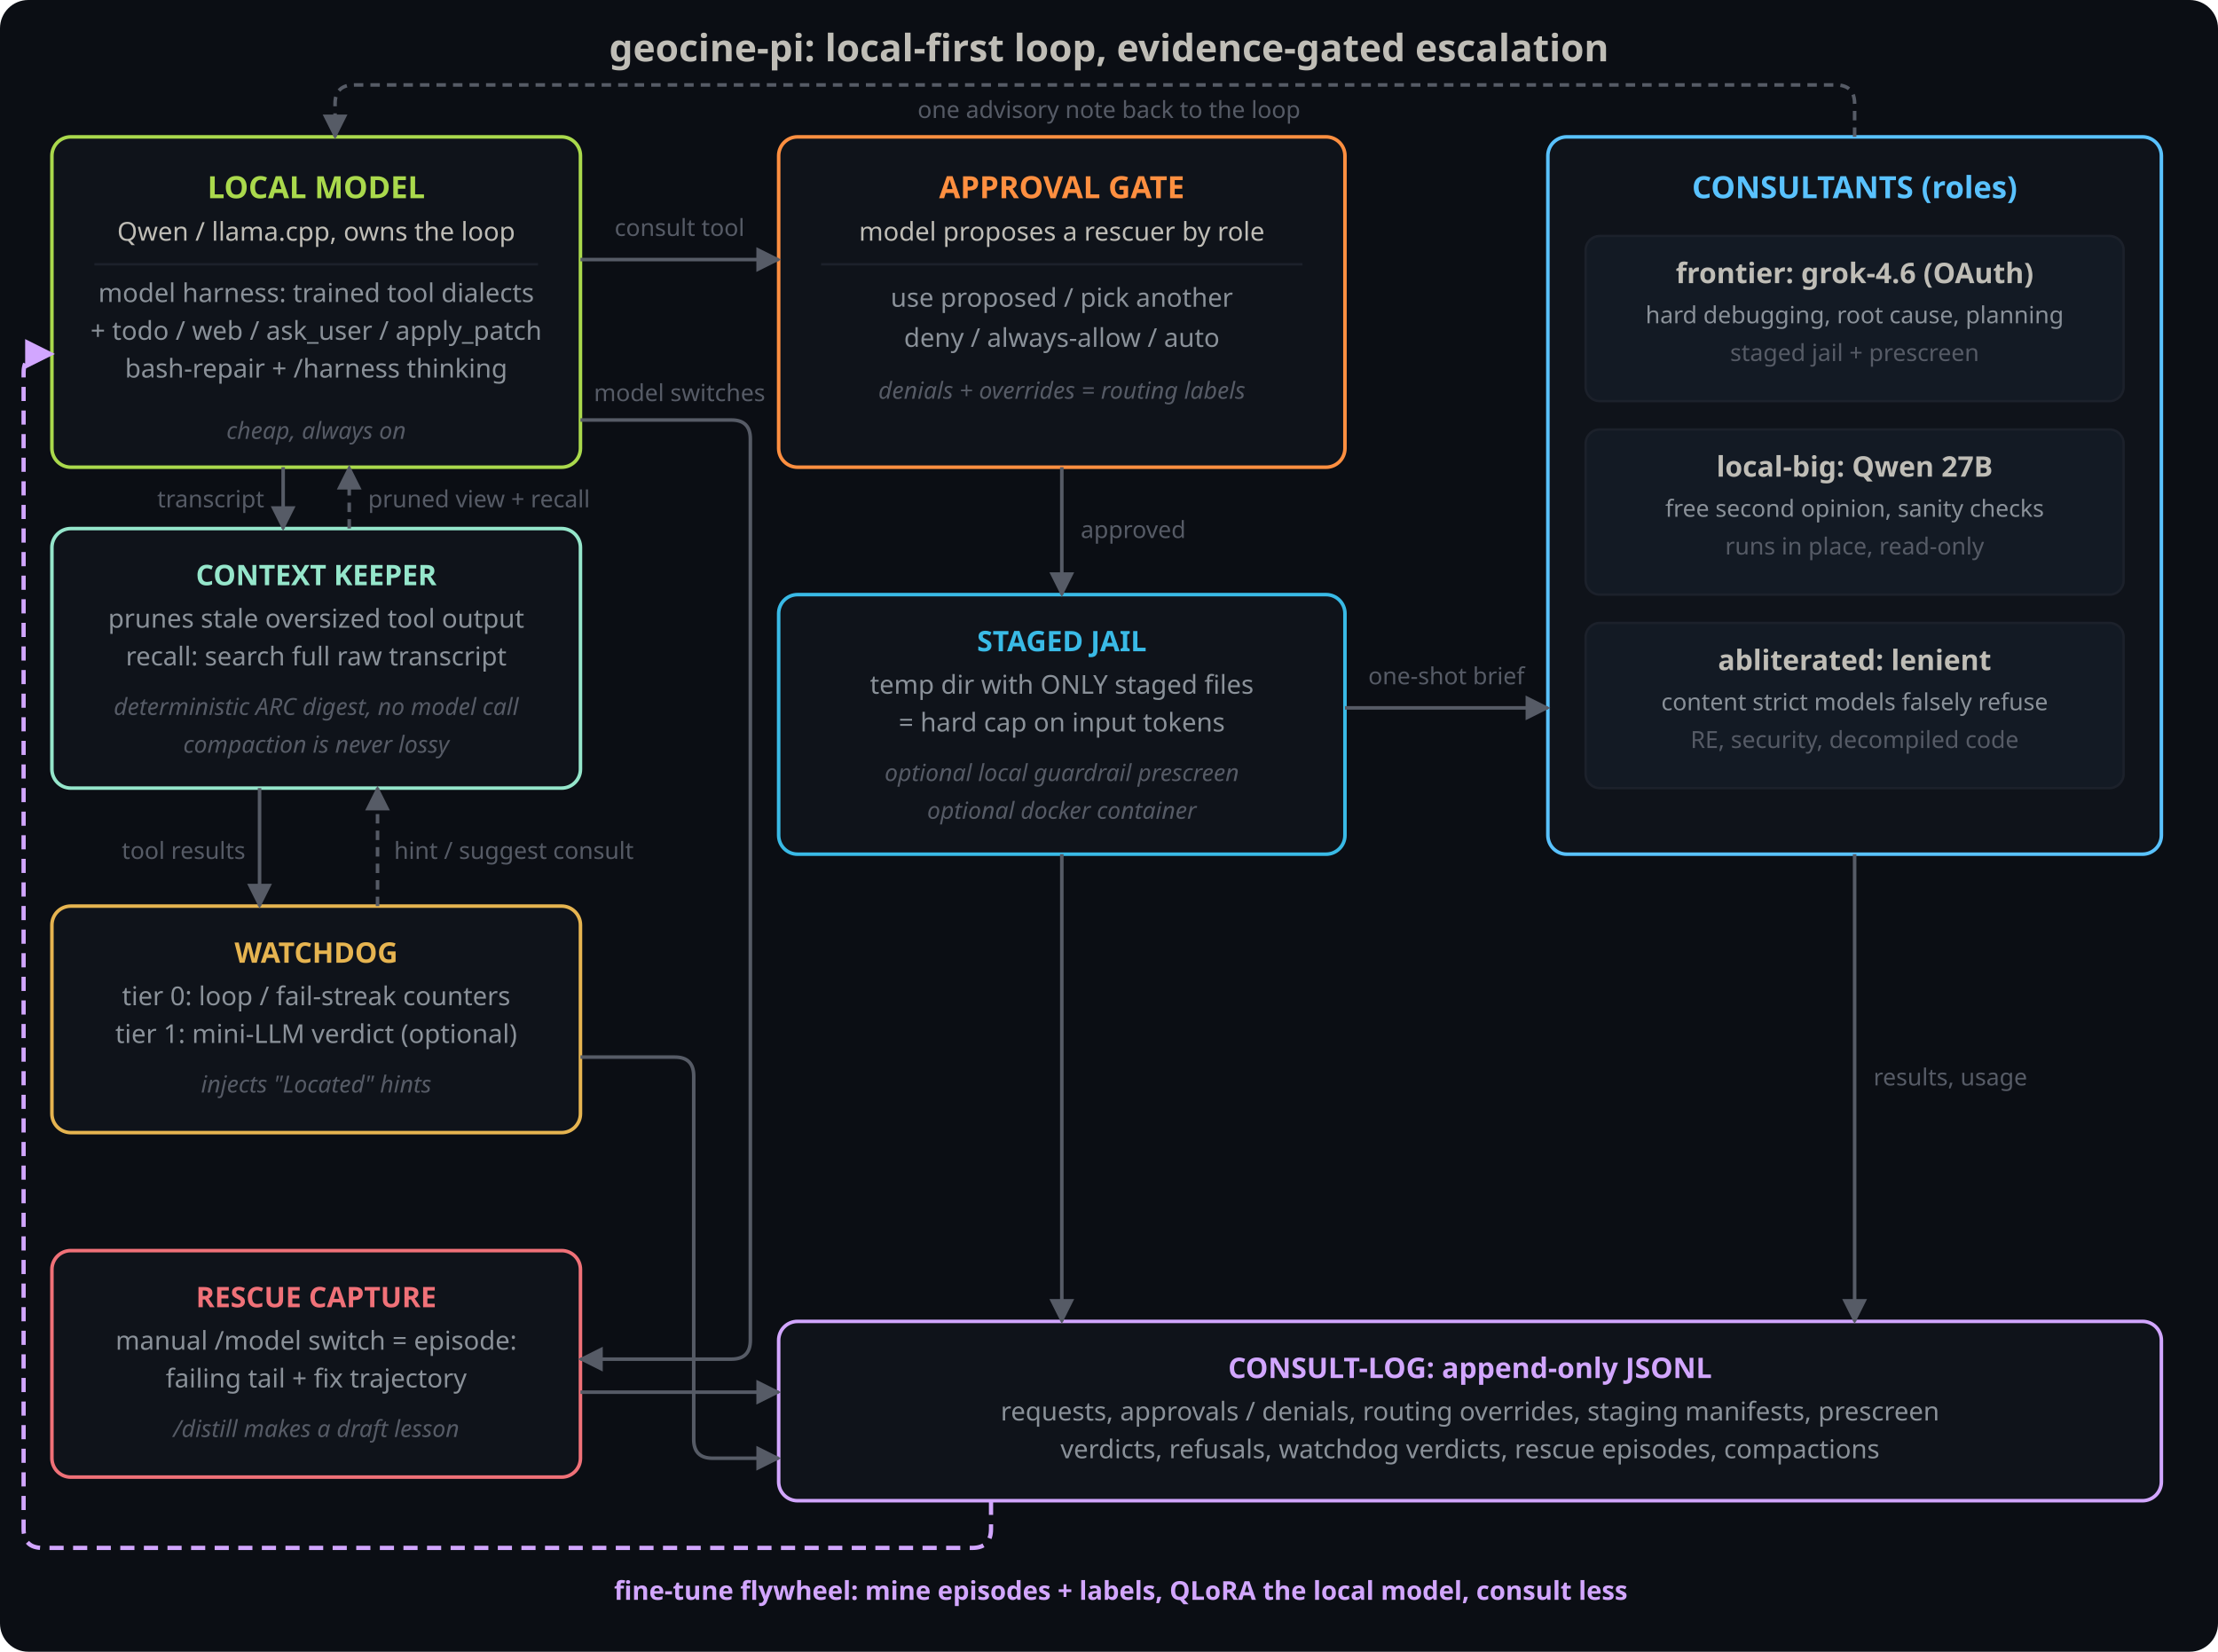
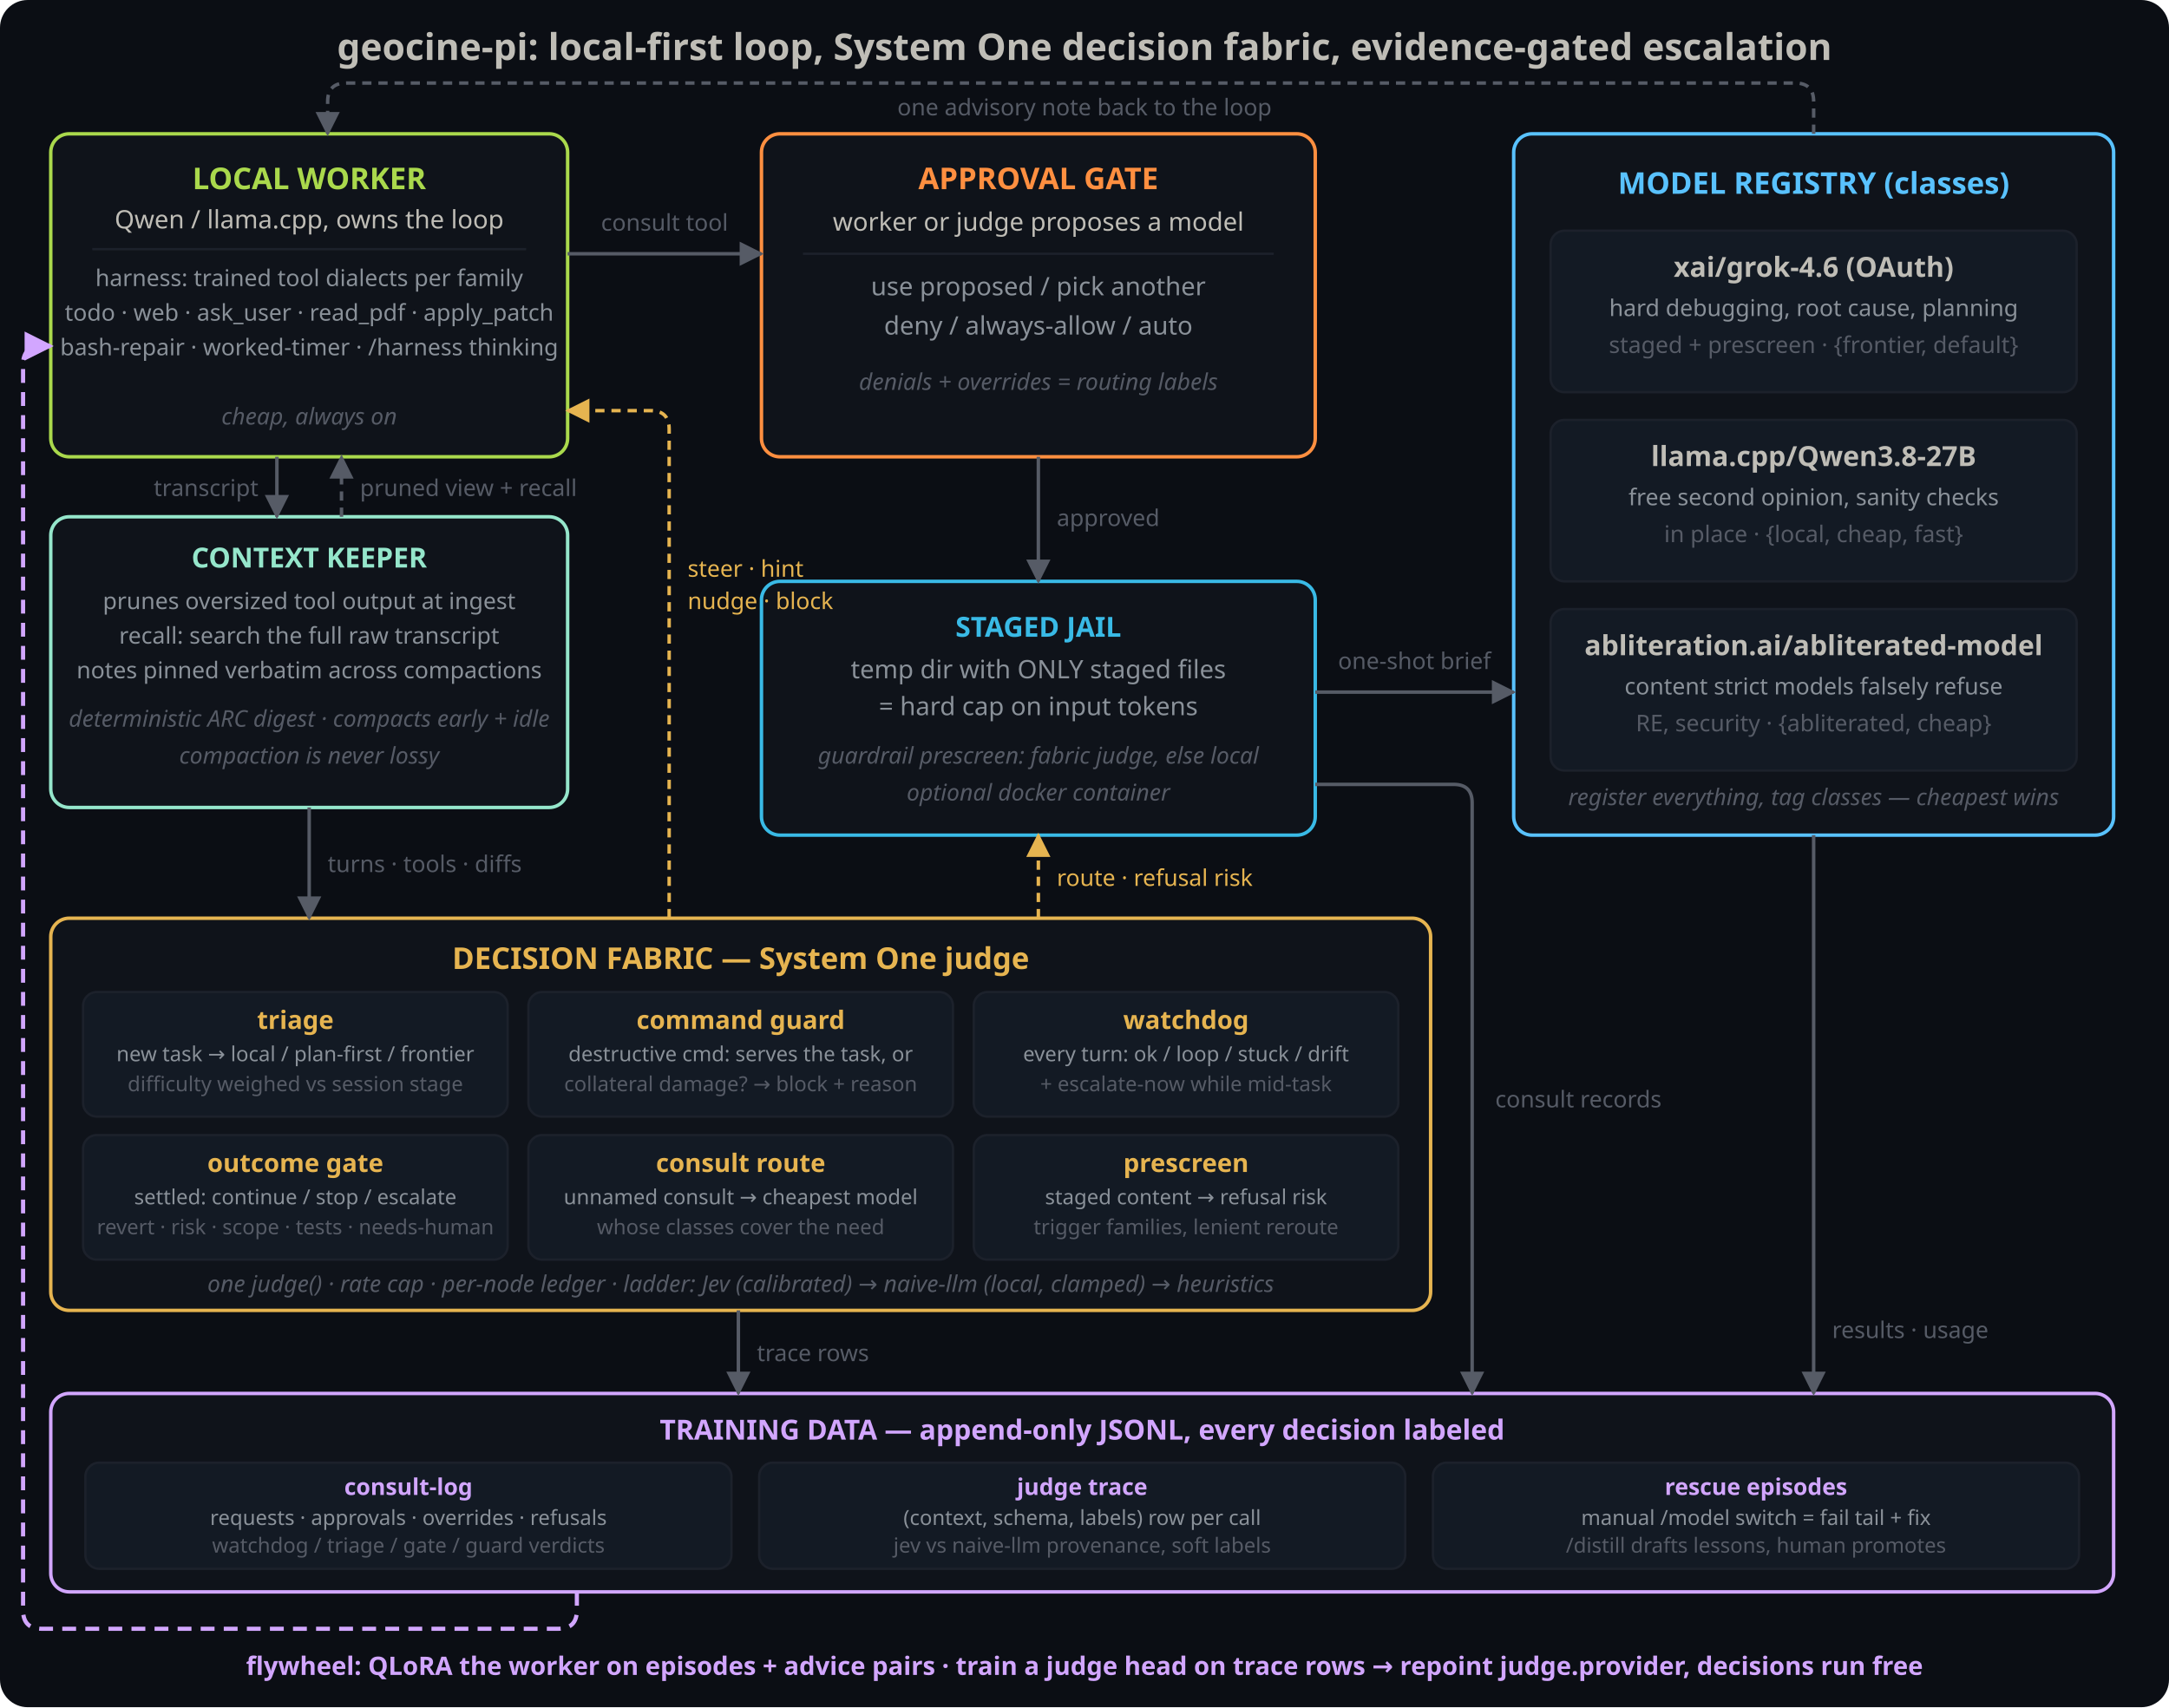
- <svg xmlns="http://www.w3.org/2000/svg" viewBox="0 0 940 700" font-family="ui-sans-serif, system-ui, 'Segoe UI', sans-serif">
+ <svg xmlns="http://www.w3.org/2000/svg" viewBox="0 0 940 740" font-family="ui-sans-serif, system-ui, 'Segoe UI', sans-serif">
  <defs>
    <marker id="arrow" viewBox="0 0 10 10" refX="9" refY="5" markerWidth="7" markerHeight="7" orient="auto-start-reverse">
      <path d="M0,0 L10,5 L0,10 z" fill="#565b66" />
    </marker>
    <marker id="arrowp" viewBox="0 0 10 10" refX="9" refY="5" markerWidth="7" markerHeight="7" orient="auto-start-reverse">
      <path d="M0,0 L10,5 L0,10 z" fill="#d2a6ff" />
    </marker>
+     <marker id="arrowg" viewBox="0 0 10 10" refX="9" refY="5" markerWidth="7" markerHeight="7" orient="auto-start-reverse">
+       <path d="M0,0 L10,5 L0,10 z" fill="#e6b450" />
+     </marker>
  </defs>
-   <rect x="0" y="0" width="940" height="700" rx="12" fill="#0b0e14" />
-   <text x="470" y="26" text-anchor="middle" font-size="16" font-weight="700" fill="#bfbdb6">geocine-pi: local-first loop, evidence-gated escalation</text>
+   <rect x="0" y="0" width="940" height="740" rx="12" fill="#0b0e14" />
+   <text x="470" y="26" text-anchor="middle" font-size="16" font-weight="700" fill="#bfbdb6">geocine-pi: local-first loop, System One decision fabric, evidence-gated escalation</text>
  <rect x="22" y="58" width="224" height="140" rx="8" fill="#0f131a" stroke="#aad94c" stroke-width="1.5" />
-   <text x="134" y="84" text-anchor="middle" font-size="13" font-weight="700" fill="#aad94c">LOCAL MODEL</text>
-   <text x="134" y="102" text-anchor="middle" font-size="11" fill="#bfbdb6">Qwen / llama.cpp, owns the loop</text>
-   <line x1="40" y1="112" x2="228" y2="112" stroke="#1c212b" stroke-width="1" />
-   <text x="134" y="128" text-anchor="middle" font-size="11" fill="#8a9199">model harness: trained tool dialects</text>
-   <text x="134" y="144" text-anchor="middle" font-size="11" fill="#8a9199">+ todo / web / ask_user / apply_patch</text>
-   <text x="134" y="160" text-anchor="middle" font-size="11" fill="#8a9199">bash-repair + /harness thinking</text>
-   <text x="134" y="186" text-anchor="middle" font-size="10" font-style="italic" fill="#565b66">cheap, always on</text>
-   <rect x="22" y="224" width="224" height="110" rx="8" fill="#0f131a" stroke="#95e6cb" stroke-width="1.5" />
-   <text x="134" y="248" text-anchor="middle" font-size="12" font-weight="700" fill="#95e6cb">CONTEXT KEEPER</text>
-   <text x="134" y="266" text-anchor="middle" font-size="11" fill="#8a9199">prunes stale oversized tool output</text>
-   <text x="134" y="282" text-anchor="middle" font-size="11" fill="#8a9199">recall: search full raw transcript</text>
-   <text x="134" y="303" text-anchor="middle" font-size="10" font-style="italic" fill="#565b66">deterministic ARC digest, no model call</text>
-   <text x="134" y="319" text-anchor="middle" font-size="10" font-style="italic" fill="#565b66">compaction is never lossy</text>
+   <text x="134" y="82" text-anchor="middle" font-size="13" font-weight="700" fill="#aad94c">LOCAL WORKER</text>
+   <text x="134" y="99" text-anchor="middle" font-size="11" fill="#bfbdb6">Qwen / llama.cpp, owns the loop</text>
+   <line x1="40" y1="108" x2="228" y2="108" stroke="#1c212b" stroke-width="1" />
+   <text x="134" y="124" text-anchor="middle" font-size="10" fill="#8a9199">harness: trained tool dialects per family</text>
+   <text x="134" y="139" text-anchor="middle" font-size="10" fill="#8a9199">todo · web · ask_user · read_pdf · apply_patch</text>
+   <text x="134" y="154" text-anchor="middle" font-size="10" fill="#8a9199">bash-repair · worked-timer · /harness thinking</text>
+   <text x="134" y="184" text-anchor="middle" font-size="10" font-style="italic" fill="#565b66">cheap, always on</text>
+   <rect x="22" y="224" width="224" height="126" rx="8" fill="#0f131a" stroke="#95e6cb" stroke-width="1.5" />
+   <text x="134" y="246" text-anchor="middle" font-size="12" font-weight="700" fill="#95e6cb">CONTEXT KEEPER</text>
+   <text x="134" y="264" text-anchor="middle" font-size="10" fill="#8a9199">prunes oversized tool output at ingest</text>
+   <text x="134" y="279" text-anchor="middle" font-size="10" fill="#8a9199">recall: search the full raw transcript</text>
+   <text x="134" y="294" text-anchor="middle" font-size="10" fill="#8a9199">notes pinned verbatim across compactions</text>
+   <text x="134" y="315" text-anchor="middle" font-size="10" font-style="italic" fill="#565b66">deterministic ARC digest · compacts early + idle</text>
+   <text x="134" y="331" text-anchor="middle" font-size="10" font-style="italic" fill="#565b66">compaction is never lossy</text>
  <path d="M120,198 L120,224" stroke="#565b66" stroke-width="1.5" fill="none" marker-end="url(#arrow)" />
  <text x="112" y="215" text-anchor="end" font-size="10" fill="#565b66">transcript</text>
  <path d="M148,224 L148,198" stroke="#565b66" stroke-width="1.5" fill="none" stroke-dasharray="4 3" marker-end="url(#arrow)" />
  <text x="156" y="215" font-size="10" fill="#565b66">pruned view + recall</text>
-   <rect x="22" y="384" width="224" height="96" rx="8" fill="#0f131a" stroke="#e6b450" stroke-width="1.5" />
-   <text x="134" y="408" text-anchor="middle" font-size="12" font-weight="700" fill="#e6b450">WATCHDOG</text>
-   <text x="134" y="426" text-anchor="middle" font-size="11" fill="#8a9199">tier 0: loop / fail-streak counters</text>
-   <text x="134" y="442" text-anchor="middle" font-size="11" fill="#8a9199">tier 1: mini-LLM verdict (optional)</text>
-   <text x="134" y="463" text-anchor="middle" font-size="10" font-style="italic" fill="#565b66">injects "Located" hints</text>
-   <path d="M110,334 L110,384" stroke="#565b66" stroke-width="1.5" fill="none" marker-end="url(#arrow)" />
-   <text x="104" y="364" text-anchor="end" font-size="10" fill="#565b66">tool results</text>
-   <path d="M160,384 L160,334" stroke="#565b66" stroke-width="1.5" fill="none" stroke-dasharray="4 3" marker-end="url(#arrow)" />
-   <text x="167" y="364" font-size="10" fill="#565b66">hint / suggest consult</text>
-   <rect x="22" y="530" width="224" height="96" rx="8" fill="#0f131a" stroke="#f07178" stroke-width="1.5" />
-   <text x="134" y="554" text-anchor="middle" font-size="12" font-weight="700" fill="#f07178">RESCUE CAPTURE</text>
-   <text x="134" y="572" text-anchor="middle" font-size="11" fill="#8a9199">manual /model switch = episode:</text>
-   <text x="134" y="588" text-anchor="middle" font-size="11" fill="#8a9199">failing tail + fix trajectory</text>
-   <text x="134" y="609" text-anchor="middle" font-size="10" font-style="italic" fill="#565b66">/distill makes a draft lesson</text>
-   <path d="M246,178 L310,178 Q318,178 318,186 L318,568 Q318,576 310,576 L246,576" stroke="#565b66" stroke-width="1.5" fill="none" marker-end="url(#arrow)" />
-   <text x="288" y="170" text-anchor="middle" font-size="10" fill="#565b66">model switches</text>
  <rect x="330" y="58" width="240" height="140" rx="8" fill="#0f131a" stroke="#ff8f40" stroke-width="1.5" />
-   <text x="450" y="84" text-anchor="middle" font-size="13" font-weight="700" fill="#ff8f40">APPROVAL GATE</text>
-   <text x="450" y="102" text-anchor="middle" font-size="11" fill="#bfbdb6">model proposes a rescuer by role</text>
-   <line x1="348" y1="112" x2="552" y2="112" stroke="#1c212b" stroke-width="1" />
-   <text x="450" y="130" text-anchor="middle" font-size="11" fill="#8a9199">use proposed / pick another</text>
-   <text x="450" y="147" text-anchor="middle" font-size="11" fill="#8a9199">deny / always-allow / auto</text>
+   <text x="450" y="82" text-anchor="middle" font-size="13" font-weight="700" fill="#ff8f40">APPROVAL GATE</text>
+   <text x="450" y="100" text-anchor="middle" font-size="11" fill="#bfbdb6">worker or judge proposes a model</text>
+   <line x1="348" y1="110" x2="552" y2="110" stroke="#1c212b" stroke-width="1" />
+   <text x="450" y="128" text-anchor="middle" font-size="11" fill="#8a9199">use proposed / pick another</text>
+   <text x="450" y="145" text-anchor="middle" font-size="11" fill="#8a9199">deny / always-allow / auto</text>
  <text x="450" y="169" text-anchor="middle" font-size="10" font-style="italic" fill="#565b66">denials + overrides = routing labels</text>
  <path d="M246,110 L330,110" stroke="#565b66" stroke-width="1.5" fill="none" marker-end="url(#arrow)" />
  <text x="288" y="100" text-anchor="middle" font-size="10" fill="#565b66">consult tool</text>
  <rect x="330" y="252" width="240" height="110" rx="8" fill="#0f131a" stroke="#39bae6" stroke-width="1.5" />
  <text x="450" y="276" text-anchor="middle" font-size="12" font-weight="700" fill="#39bae6">STAGED JAIL</text>
  <text x="450" y="294" text-anchor="middle" font-size="11" fill="#8a9199">temp dir with ONLY staged files</text>
  <text x="450" y="310" text-anchor="middle" font-size="11" fill="#8a9199">= hard cap on input tokens</text>
-   <text x="450" y="331" text-anchor="middle" font-size="10" font-style="italic" fill="#565b66">optional local guardrail prescreen</text>
+   <text x="450" y="331" text-anchor="middle" font-size="10" font-style="italic" fill="#565b66">guardrail prescreen: fabric judge, else local</text>
  <text x="450" y="347" text-anchor="middle" font-size="10" font-style="italic" fill="#565b66">optional docker container</text>
  <path d="M450,198 L450,252" stroke="#565b66" stroke-width="1.5" fill="none" marker-end="url(#arrow)" />
  <text x="458" y="228" font-size="10" fill="#565b66">approved</text>
  <rect x="656" y="58" width="260" height="304" rx="8" fill="#0f131a" stroke="#59c2ff" stroke-width="1.5" />
-   <text x="786" y="84" text-anchor="middle" font-size="13" font-weight="700" fill="#59c2ff">CONSULTANTS (roles)</text>
+   <text x="786" y="84" text-anchor="middle" font-size="13" font-weight="700" fill="#59c2ff">MODEL REGISTRY (classes)</text>
  <rect x="672" y="100" width="228" height="70" rx="6" fill="#131a24" stroke="#1c212b" stroke-width="1" />
-   <text x="786" y="120" text-anchor="middle" font-size="12" font-weight="600" fill="#bfbdb6">frontier: grok-4.6 (OAuth)</text>
+   <text x="786" y="120" text-anchor="middle" font-size="12" font-weight="600" fill="#bfbdb6">xai/grok-4.6 (OAuth)</text>
  <text x="786" y="137" text-anchor="middle" font-size="10" fill="#8a9199">hard debugging, root cause, planning</text>
-   <text x="786" y="153" text-anchor="middle" font-size="10" fill="#565b66">staged jail + prescreen</text>
+   <text x="786" y="153" text-anchor="middle" font-size="10" fill="#565b66">staged + prescreen · {frontier, default}</text>
  <rect x="672" y="182" width="228" height="70" rx="6" fill="#131a24" stroke="#1c212b" stroke-width="1" />
-   <text x="786" y="202" text-anchor="middle" font-size="12" font-weight="600" fill="#bfbdb6">local-big: Qwen 27B</text>
+   <text x="786" y="202" text-anchor="middle" font-size="12" font-weight="600" fill="#bfbdb6">llama.cpp/Qwen3.8-27B</text>
  <text x="786" y="219" text-anchor="middle" font-size="10" fill="#8a9199">free second opinion, sanity checks</text>
-   <text x="786" y="235" text-anchor="middle" font-size="10" fill="#565b66">runs in place, read-only</text>
+   <text x="786" y="235" text-anchor="middle" font-size="10" fill="#565b66">in place · {local, cheap, fast}</text>
  <rect x="672" y="264" width="228" height="70" rx="6" fill="#131a24" stroke="#1c212b" stroke-width="1" />
-   <text x="786" y="284" text-anchor="middle" font-size="12" font-weight="600" fill="#bfbdb6">abliterated: lenient</text>
+   <text x="786" y="284" text-anchor="middle" font-size="12" font-weight="600" fill="#bfbdb6">abliteration.ai/abliterated-model</text>
  <text x="786" y="301" text-anchor="middle" font-size="10" fill="#8a9199">content strict models falsely refuse</text>
-   <text x="786" y="317" text-anchor="middle" font-size="10" fill="#565b66">RE, security, decompiled code</text>
+   <text x="786" y="317" text-anchor="middle" font-size="10" fill="#565b66">RE, security · {abliterated, cheap}</text>
+   <text x="786" y="349" text-anchor="middle" font-size="10" font-style="italic" fill="#565b66">register everything, tag classes — cheapest wins</text>
  <path d="M570,300 L656,300" stroke="#565b66" stroke-width="1.5" fill="none" marker-end="url(#arrow)" />
  <text x="613" y="290" text-anchor="middle" font-size="10" fill="#565b66">one-shot brief</text>
  <path d="M786,58 L786,44 Q786,36 778,36 L150,36 Q142,36 142,44 L142,58" stroke="#565b66" stroke-width="1.5" fill="none" stroke-dasharray="4 3" marker-end="url(#arrow)" />
  <text x="470" y="50" text-anchor="middle" font-size="10" fill="#565b66">one advisory note back to the loop</text>
-   <rect x="330" y="560" width="586" height="76" rx="8" fill="#0f131a" stroke="#d2a6ff" stroke-width="1.5" />
-   <text x="623" y="584" text-anchor="middle" font-size="12" font-weight="700" fill="#d2a6ff">CONSULT-LOG: append-only JSONL</text>
-   <text x="623" y="602" text-anchor="middle" font-size="11" fill="#8a9199">requests, approvals / denials, routing overrides, staging manifests, prescreen</text>
-   <text x="623" y="618" text-anchor="middle" font-size="11" fill="#8a9199">verdicts, refusals, watchdog verdicts, rescue episodes, compactions</text>
-   <path d="M450,362 L450,560" stroke="#565b66" stroke-width="1.5" fill="none" marker-end="url(#arrow)" />
-   <path d="M786,362 L786,560" stroke="#565b66" stroke-width="1.5" fill="none" marker-end="url(#arrow)" />
-   <text x="794" y="460" font-size="10" fill="#565b66">results, usage</text>
-   <path d="M246,448 L286,448 Q294,448 294,456 L294,610 Q294,618 302,618 L330,618" stroke="#565b66" stroke-width="1.5" fill="none" marker-end="url(#arrow)" />
-   <path d="M246,590 L330,590" stroke="#565b66" stroke-width="1.5" fill="none" marker-end="url(#arrow)" />
-   <path d="M420,636 L420,648 Q420,656 412,656 L18,656 Q10,656 10,648 L10,158 Q10,150 18,150 L22,150" stroke="#d2a6ff" stroke-width="1.8" fill="none" stroke-dasharray="6 4" marker-end="url(#arrowp)" />
-   <text x="475" y="678" text-anchor="middle" font-size="11" font-weight="600" fill="#d2a6ff">fine-tune flywheel: mine episodes + labels, QLoRA the local model, consult less</text>
+   <rect x="22" y="398" width="598" height="170" rx="8" fill="#0f131a" stroke="#e6b450" stroke-width="1.5" />
+   <text x="321" y="420" text-anchor="middle" font-size="13" font-weight="700" fill="#e6b450">DECISION FABRIC — System One judge</text>
+   <rect x="36" y="430" width="184" height="54" rx="6" fill="#131a24" stroke="#1c212b" stroke-width="1" />
+   <text x="128" y="446" text-anchor="middle" font-size="11" font-weight="600" fill="#e6b450">triage</text>
+   <text x="128" y="460" text-anchor="middle" font-size="9" fill="#8a9199">new task → local / plan-first / frontier</text>
+   <text x="128" y="473" text-anchor="middle" font-size="9" fill="#565b66">difficulty weighed vs session stage</text>
+   <rect x="229" y="430" width="184" height="54" rx="6" fill="#131a24" stroke="#1c212b" stroke-width="1" />
+   <text x="321" y="446" text-anchor="middle" font-size="11" font-weight="600" fill="#e6b450">command guard</text>
+   <text x="321" y="460" text-anchor="middle" font-size="9" fill="#8a9199">destructive cmd: serves the task, or</text>
+   <text x="321" y="473" text-anchor="middle" font-size="9" fill="#565b66">collateral damage? → block + reason</text>
+   <rect x="422" y="430" width="184" height="54" rx="6" fill="#131a24" stroke="#1c212b" stroke-width="1" />
+   <text x="514" y="446" text-anchor="middle" font-size="11" font-weight="600" fill="#e6b450">watchdog</text>
+   <text x="514" y="460" text-anchor="middle" font-size="9" fill="#8a9199">every turn: ok / loop / stuck / drift</text>
+   <text x="514" y="473" text-anchor="middle" font-size="9" fill="#565b66">+ escalate-now while mid-task</text>
+   <rect x="36" y="492" width="184" height="54" rx="6" fill="#131a24" stroke="#1c212b" stroke-width="1" />
+   <text x="128" y="508" text-anchor="middle" font-size="11" font-weight="600" fill="#e6b450">outcome gate</text>
+   <text x="128" y="522" text-anchor="middle" font-size="9" fill="#8a9199">settled: continue / stop / escalate</text>
+   <text x="128" y="535" text-anchor="middle" font-size="9" fill="#565b66">revert · risk · scope · tests · needs-human</text>
+   <rect x="229" y="492" width="184" height="54" rx="6" fill="#131a24" stroke="#1c212b" stroke-width="1" />
+   <text x="321" y="508" text-anchor="middle" font-size="11" font-weight="600" fill="#e6b450">consult route</text>
+   <text x="321" y="522" text-anchor="middle" font-size="9" fill="#8a9199">unnamed consult → cheapest model</text>
+   <text x="321" y="535" text-anchor="middle" font-size="9" fill="#565b66">whose classes cover the need</text>
+   <rect x="422" y="492" width="184" height="54" rx="6" fill="#131a24" stroke="#1c212b" stroke-width="1" />
+   <text x="514" y="508" text-anchor="middle" font-size="11" font-weight="600" fill="#e6b450">prescreen</text>
+   <text x="514" y="522" text-anchor="middle" font-size="9" fill="#8a9199">staged content → refusal risk</text>
+   <text x="514" y="535" text-anchor="middle" font-size="9" fill="#565b66">trigger families, lenient reroute</text>
+   <text x="321" y="560" text-anchor="middle" font-size="10" font-style="italic" fill="#565b66">one judge() · rate cap · per-node ledger · ladder: Jev (calibrated) → naive-llm (local, clamped) → heuristics</text>
+   <path d="M134,350 L134,398" stroke="#565b66" stroke-width="1.5" fill="none" marker-end="url(#arrow)" />
+   <text x="142" y="378" font-size="10" fill="#565b66">turns · tools · diffs</text>
+   <path d="M290,398 L290,186 Q290,178 282,178 L246,178" stroke="#e6b450" stroke-width="1.5" fill="none" stroke-dasharray="4 3" marker-end="url(#arrowg)" />
+   <text x="298" y="250" font-size="10" fill="#e6b450">steer · hint</text>
+   <text x="298" y="264" font-size="10" fill="#e6b450">nudge · block</text>
+   <path d="M450,398 L450,362" stroke="#e6b450" stroke-width="1.5" fill="none" stroke-dasharray="4 3" marker-end="url(#arrowg)" />
+   <text x="458" y="384" font-size="10" fill="#e6b450">route · refusal risk</text>
+   <rect x="22" y="604" width="894" height="86" rx="8" fill="#0f131a" stroke="#d2a6ff" stroke-width="1.5" />
+   <text x="469" y="624" text-anchor="middle" font-size="12" font-weight="700" fill="#d2a6ff">TRAINING DATA — append-only JSONL, every decision labeled</text>
+   <rect x="37" y="634" width="280" height="46" rx="6" fill="#131a24" stroke="#1c212b" stroke-width="1" />
+   <text x="177" y="648" text-anchor="middle" font-size="10" font-weight="600" fill="#d2a6ff">consult-log</text>
+   <text x="177" y="661" text-anchor="middle" font-size="9" fill="#8a9199">requests · approvals · overrides · refusals</text>
+   <text x="177" y="673" text-anchor="middle" font-size="9" fill="#565b66">watchdog / triage / gate / guard verdicts</text>
+   <rect x="329" y="634" width="280" height="46" rx="6" fill="#131a24" stroke="#1c212b" stroke-width="1" />
+   <text x="469" y="648" text-anchor="middle" font-size="10" font-weight="600" fill="#d2a6ff">judge trace</text>
+   <text x="469" y="661" text-anchor="middle" font-size="9" fill="#8a9199">(context, schema, labels) row per call</text>
+   <text x="469" y="673" text-anchor="middle" font-size="9" fill="#565b66">jev vs naive-llm provenance, soft labels</text>
+   <rect x="621" y="634" width="280" height="46" rx="6" fill="#131a24" stroke="#1c212b" stroke-width="1" />
+   <text x="761" y="648" text-anchor="middle" font-size="10" font-weight="600" fill="#d2a6ff">rescue episodes</text>
+   <text x="761" y="661" text-anchor="middle" font-size="9" fill="#8a9199">manual /model switch = fail tail + fix</text>
+   <text x="761" y="673" text-anchor="middle" font-size="9" fill="#565b66">/distill drafts lessons, human promotes</text>
+   <path d="M320,568 L320,604" stroke="#565b66" stroke-width="1.5" fill="none" marker-end="url(#arrow)" />
+   <text x="328" y="590" font-size="10" fill="#565b66">trace rows</text>
+   <path d="M570,340 L630,340 Q638,340 638,348 L638,604" stroke="#565b66" stroke-width="1.5" fill="none" marker-end="url(#arrow)" />
+   <text x="648" y="480" font-size="10" fill="#565b66">consult records</text>
+   <path d="M786,362 L786,604" stroke="#565b66" stroke-width="1.5" fill="none" marker-end="url(#arrow)" />
+   <text x="794" y="580" font-size="10" fill="#565b66">results · usage</text>
+   <path d="M250,690 L250,698 Q250,706 242,706 L18,706 Q10,706 10,698 L10,158 Q10,150 18,150 L22,150" stroke="#d2a6ff" stroke-width="1.8" fill="none" stroke-dasharray="6 4" marker-end="url(#arrowp)" />
+   <text x="470" y="726" text-anchor="middle" font-size="11" font-weight="600" fill="#d2a6ff">flywheel: QLoRA the worker on episodes + advice pairs · train a judge head on trace rows → repoint judge.provider, decisions run free</text>
</svg>
